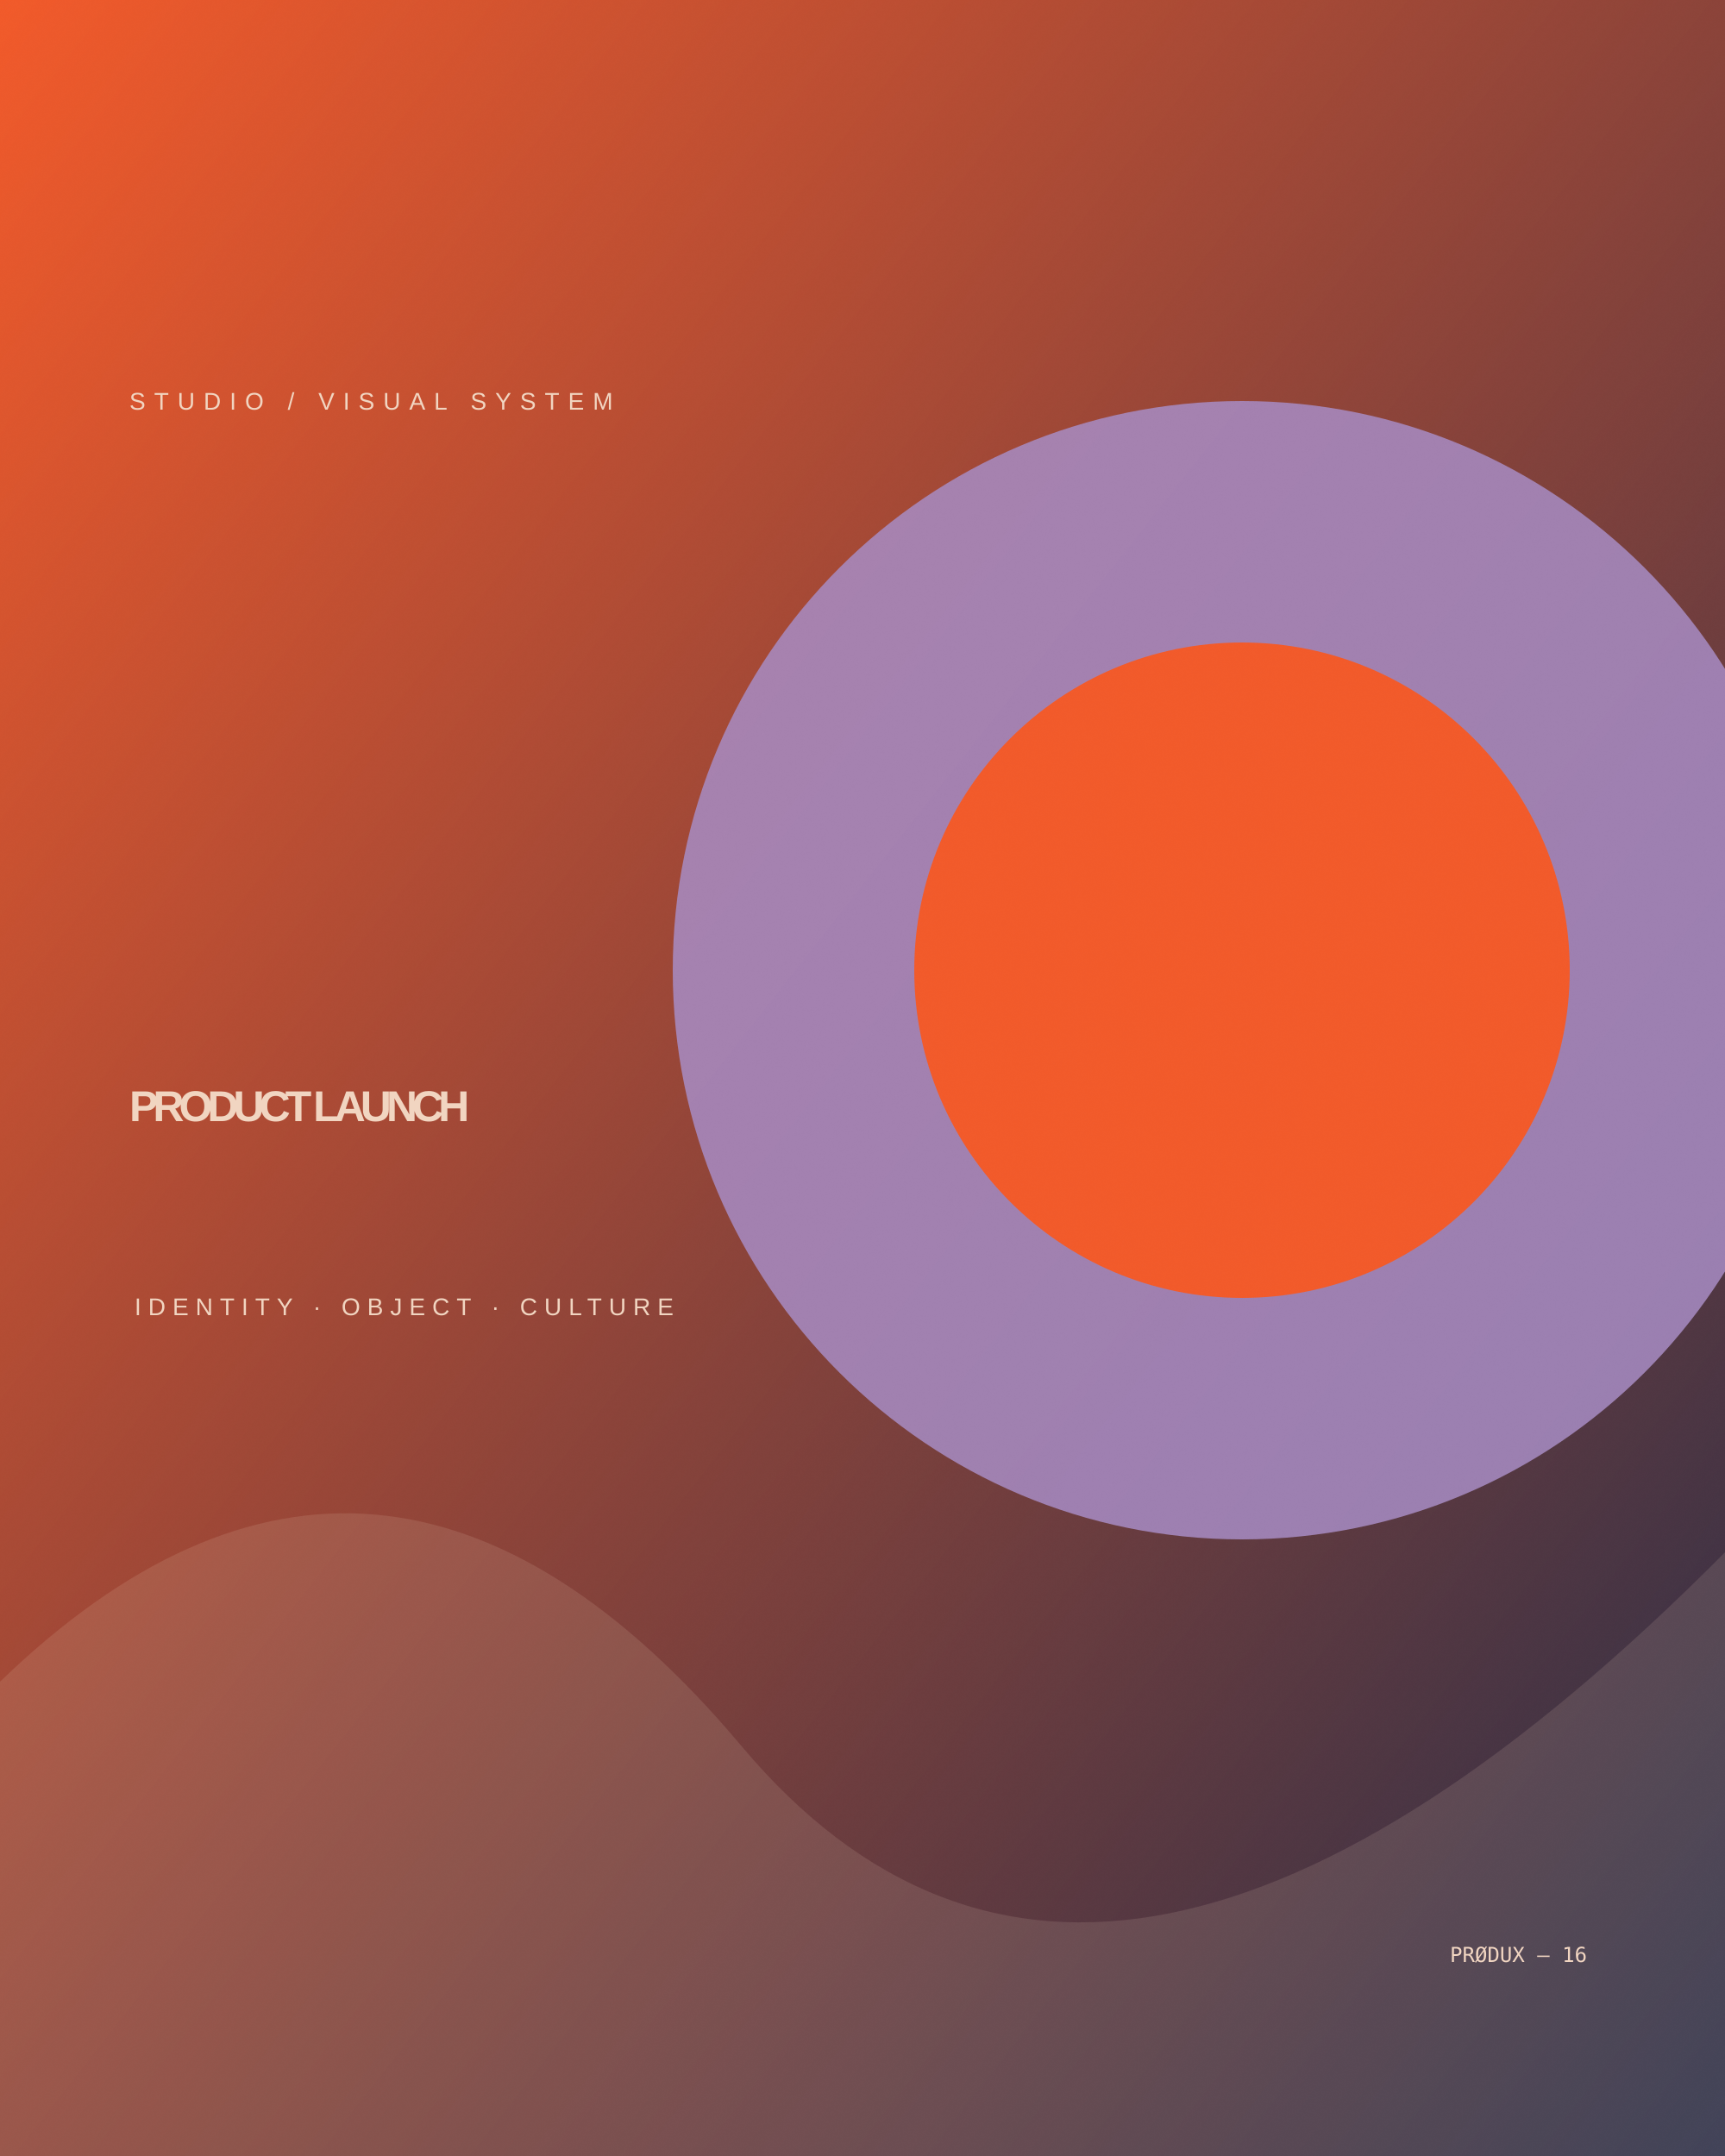
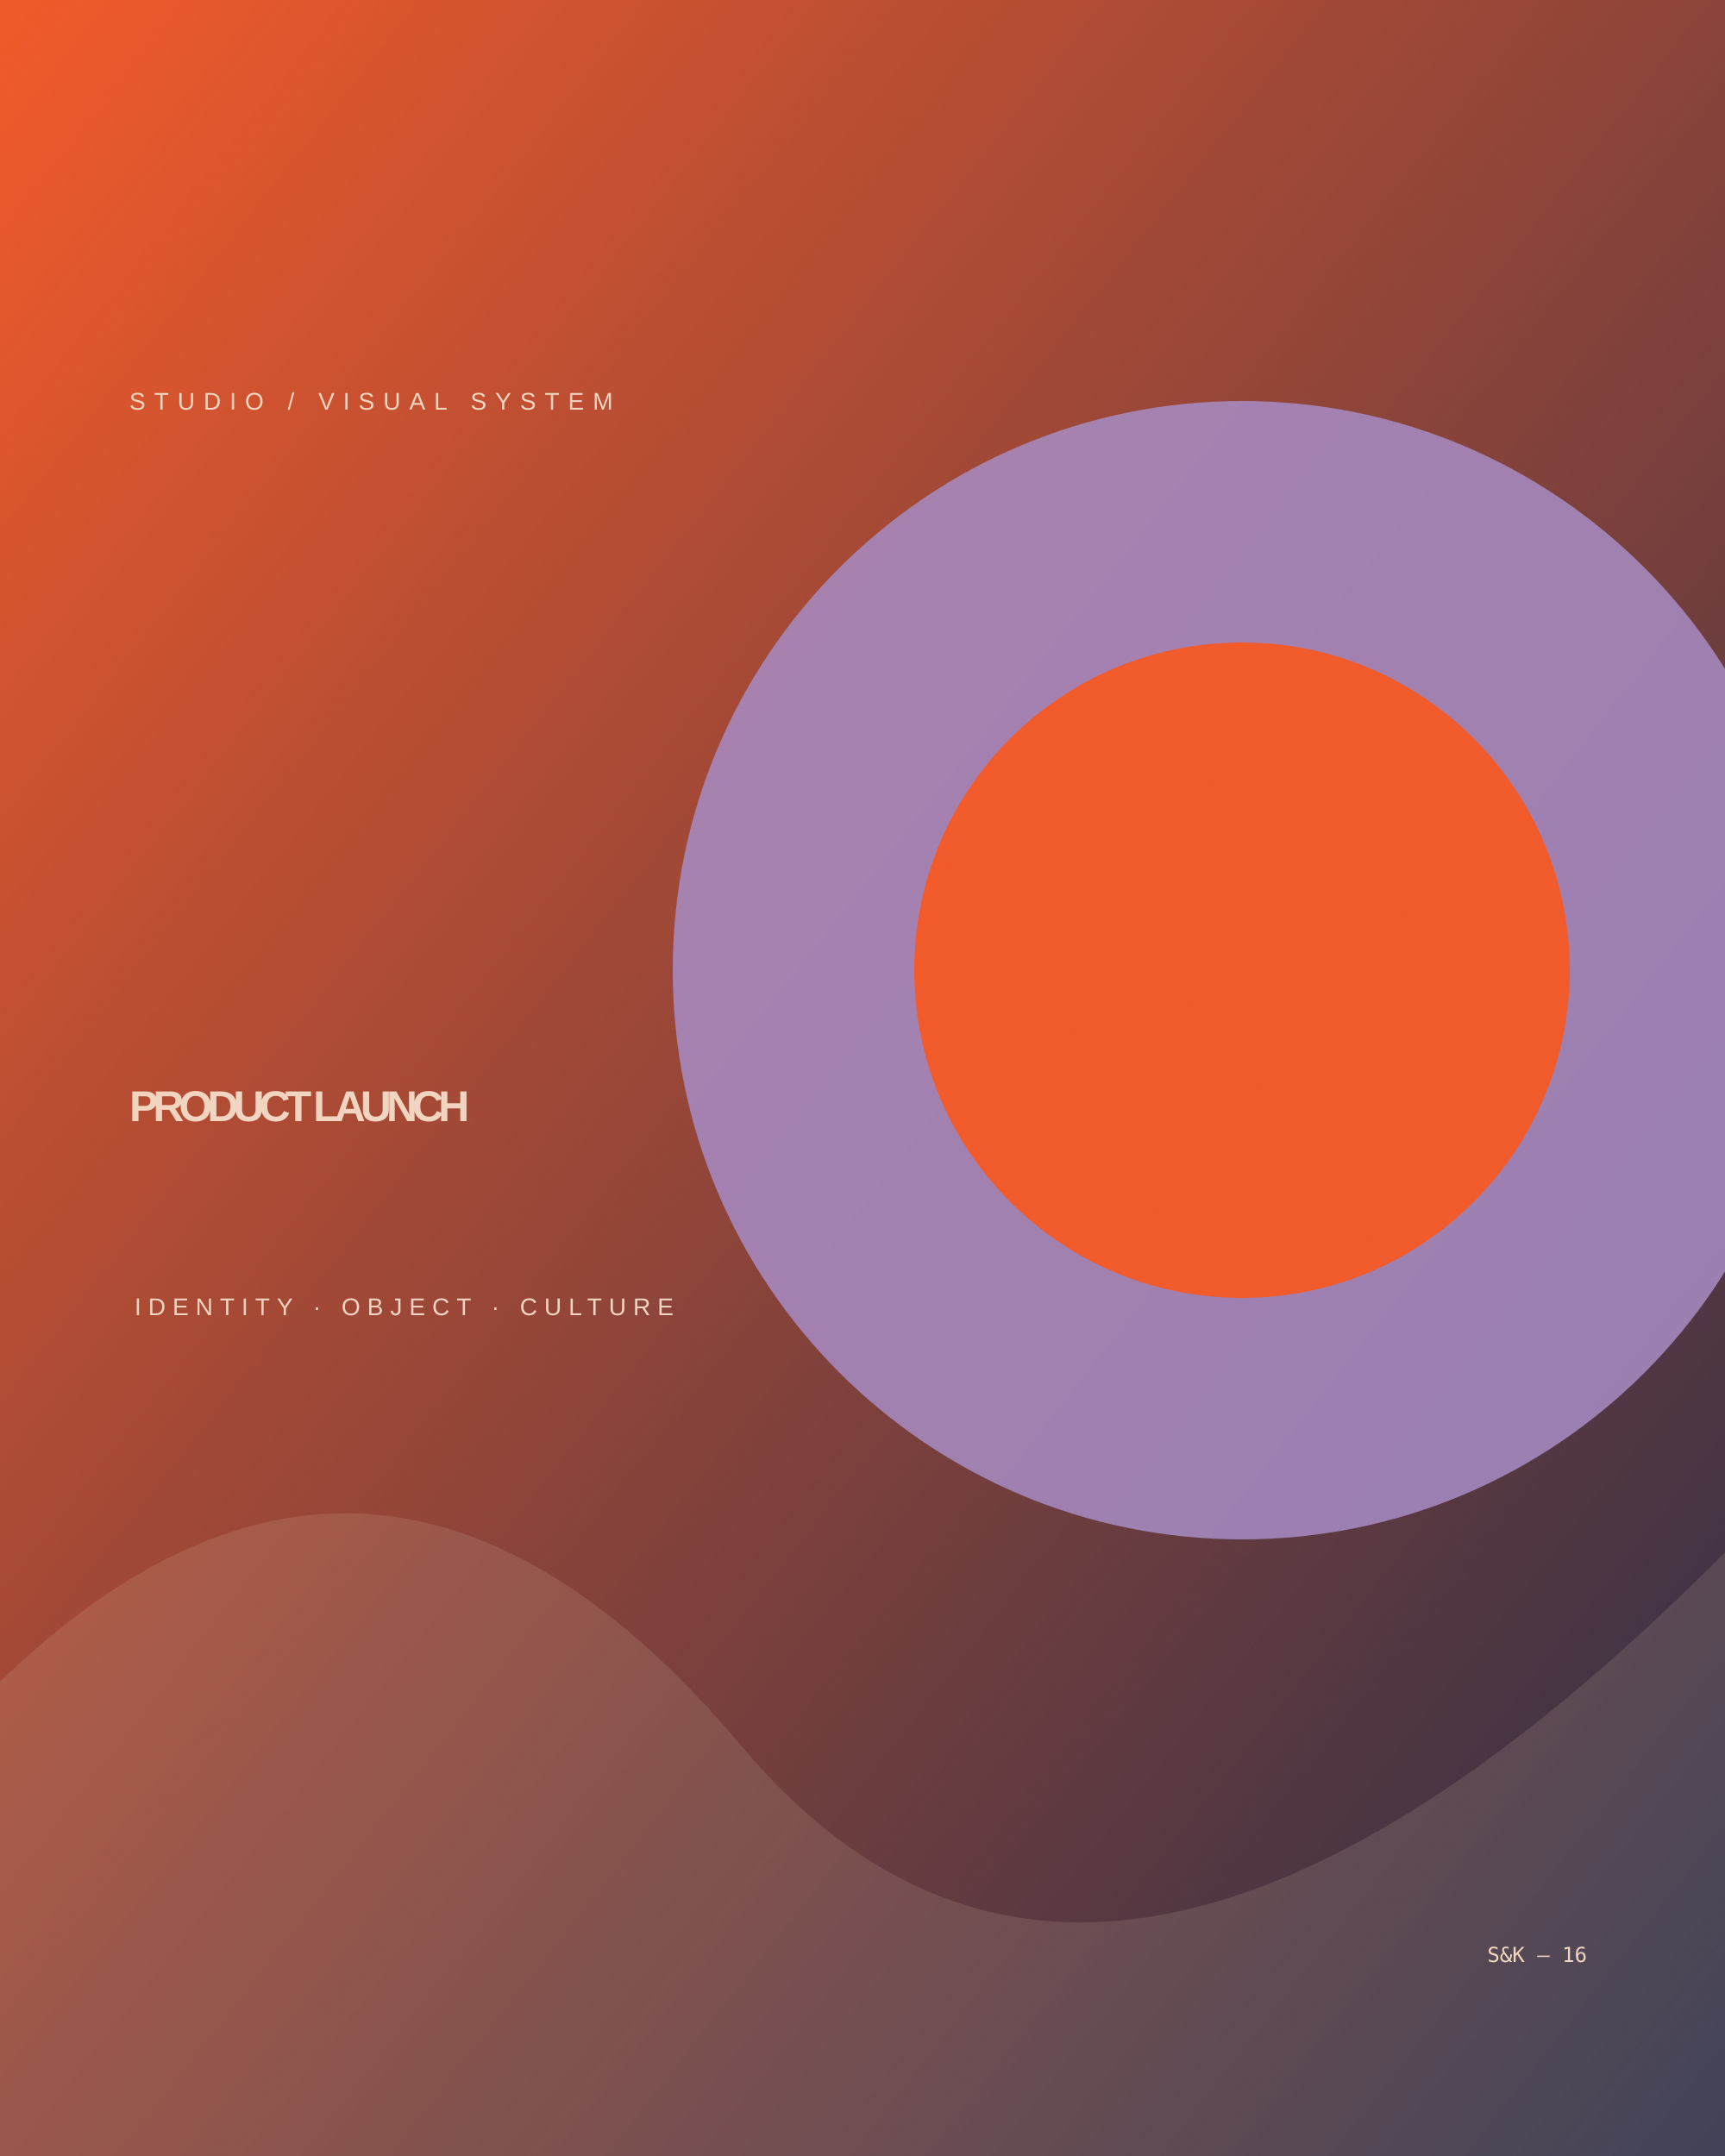
<svg xmlns="http://www.w3.org/2000/svg" width="1000" height="1250" viewBox="0 0 1000 1250">
  <defs>
    <linearGradient id="g" x1="0" y1="0" x2="1" y2="1">
      <stop stop-color="#f25a2a" />
      <stop offset="1" stop-color="#272d48" />
    </linearGradient>
    <filter id="noise">
      <feTurbulence baseFrequency=".7" numOctaves="2" stitchTiles="stitch" />
      <feColorMatrix values=".4 0 0 0 .2 .4 0 0 0 .2 .4 0 0 0 .2 0 0 0 .12 0" />
    </filter>
  </defs>
  <rect width="100%" height="100%" fill="url(#g)" />
  <circle cx="720" cy="562.5" r="330" fill="#a78bc3" opacity=".86" />
  <circle cx="720" cy="562.5" r="190" fill="#f25a2a" />
  <path d="M0 975Q220 762.5 430 1012.5T1000 900V1250H0Z" fill="#f1d5c1" opacity=".13" />
  <rect width="100%" height="100%" filter="url(#noise)" opacity=".14" />
  <text x="75" y="237.5" fill="#f1d5c1" font-family="Arial,sans-serif" font-size="14" letter-spacing="5">STUDIO / VISUAL SYSTEM</text>
  <text x="75" y="650" fill="#f1d5c1" font-family="Arial,sans-serif" font-size="25" font-weight="600" letter-spacing="-3">PRODUCT LAUNCH</text>
  <text x="78" y="762.5" fill="#f1d5c1" font-family="Arial,sans-serif" font-size="14" letter-spacing="4">IDENTITY · OBJECT · CULTURE</text>
-   <text x="920" y="1137.5" text-anchor="end" fill="#f1d5c1" font-family="monospace" font-size="12">PRØDUX — 16</text>
+   <text x="920" y="1137.5" text-anchor="end" fill="#f1d5c1" font-family="monospace" font-size="12">S&amp;K — 16</text>
</svg>
